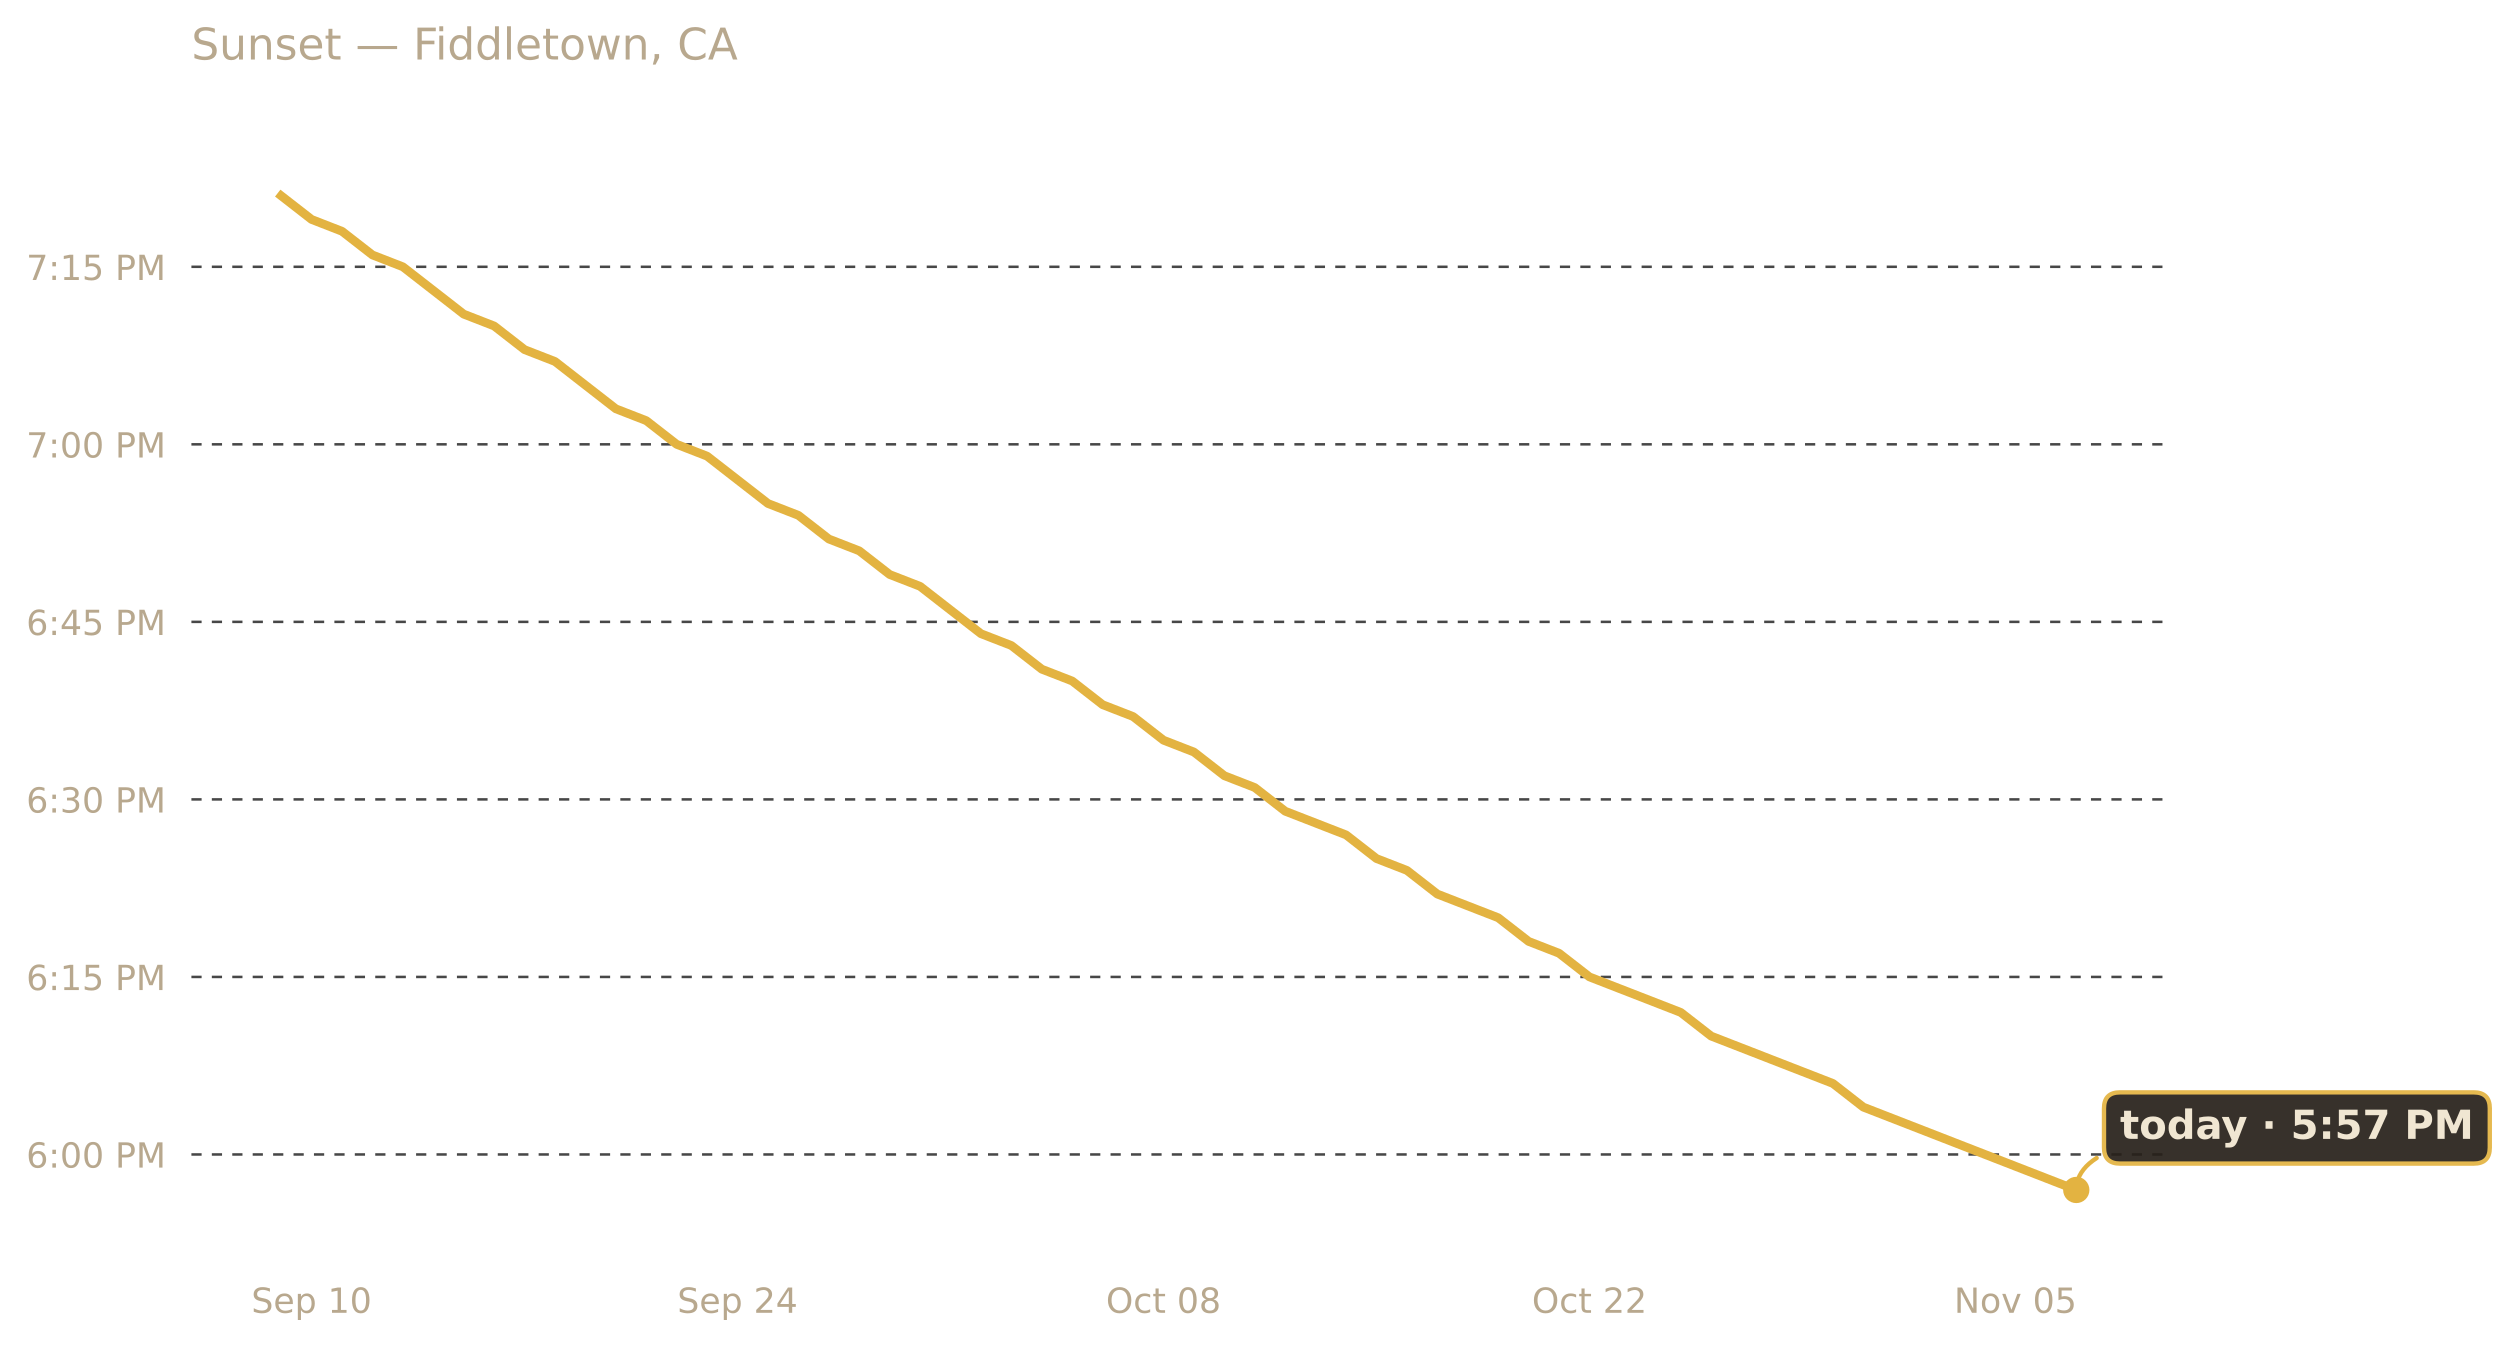
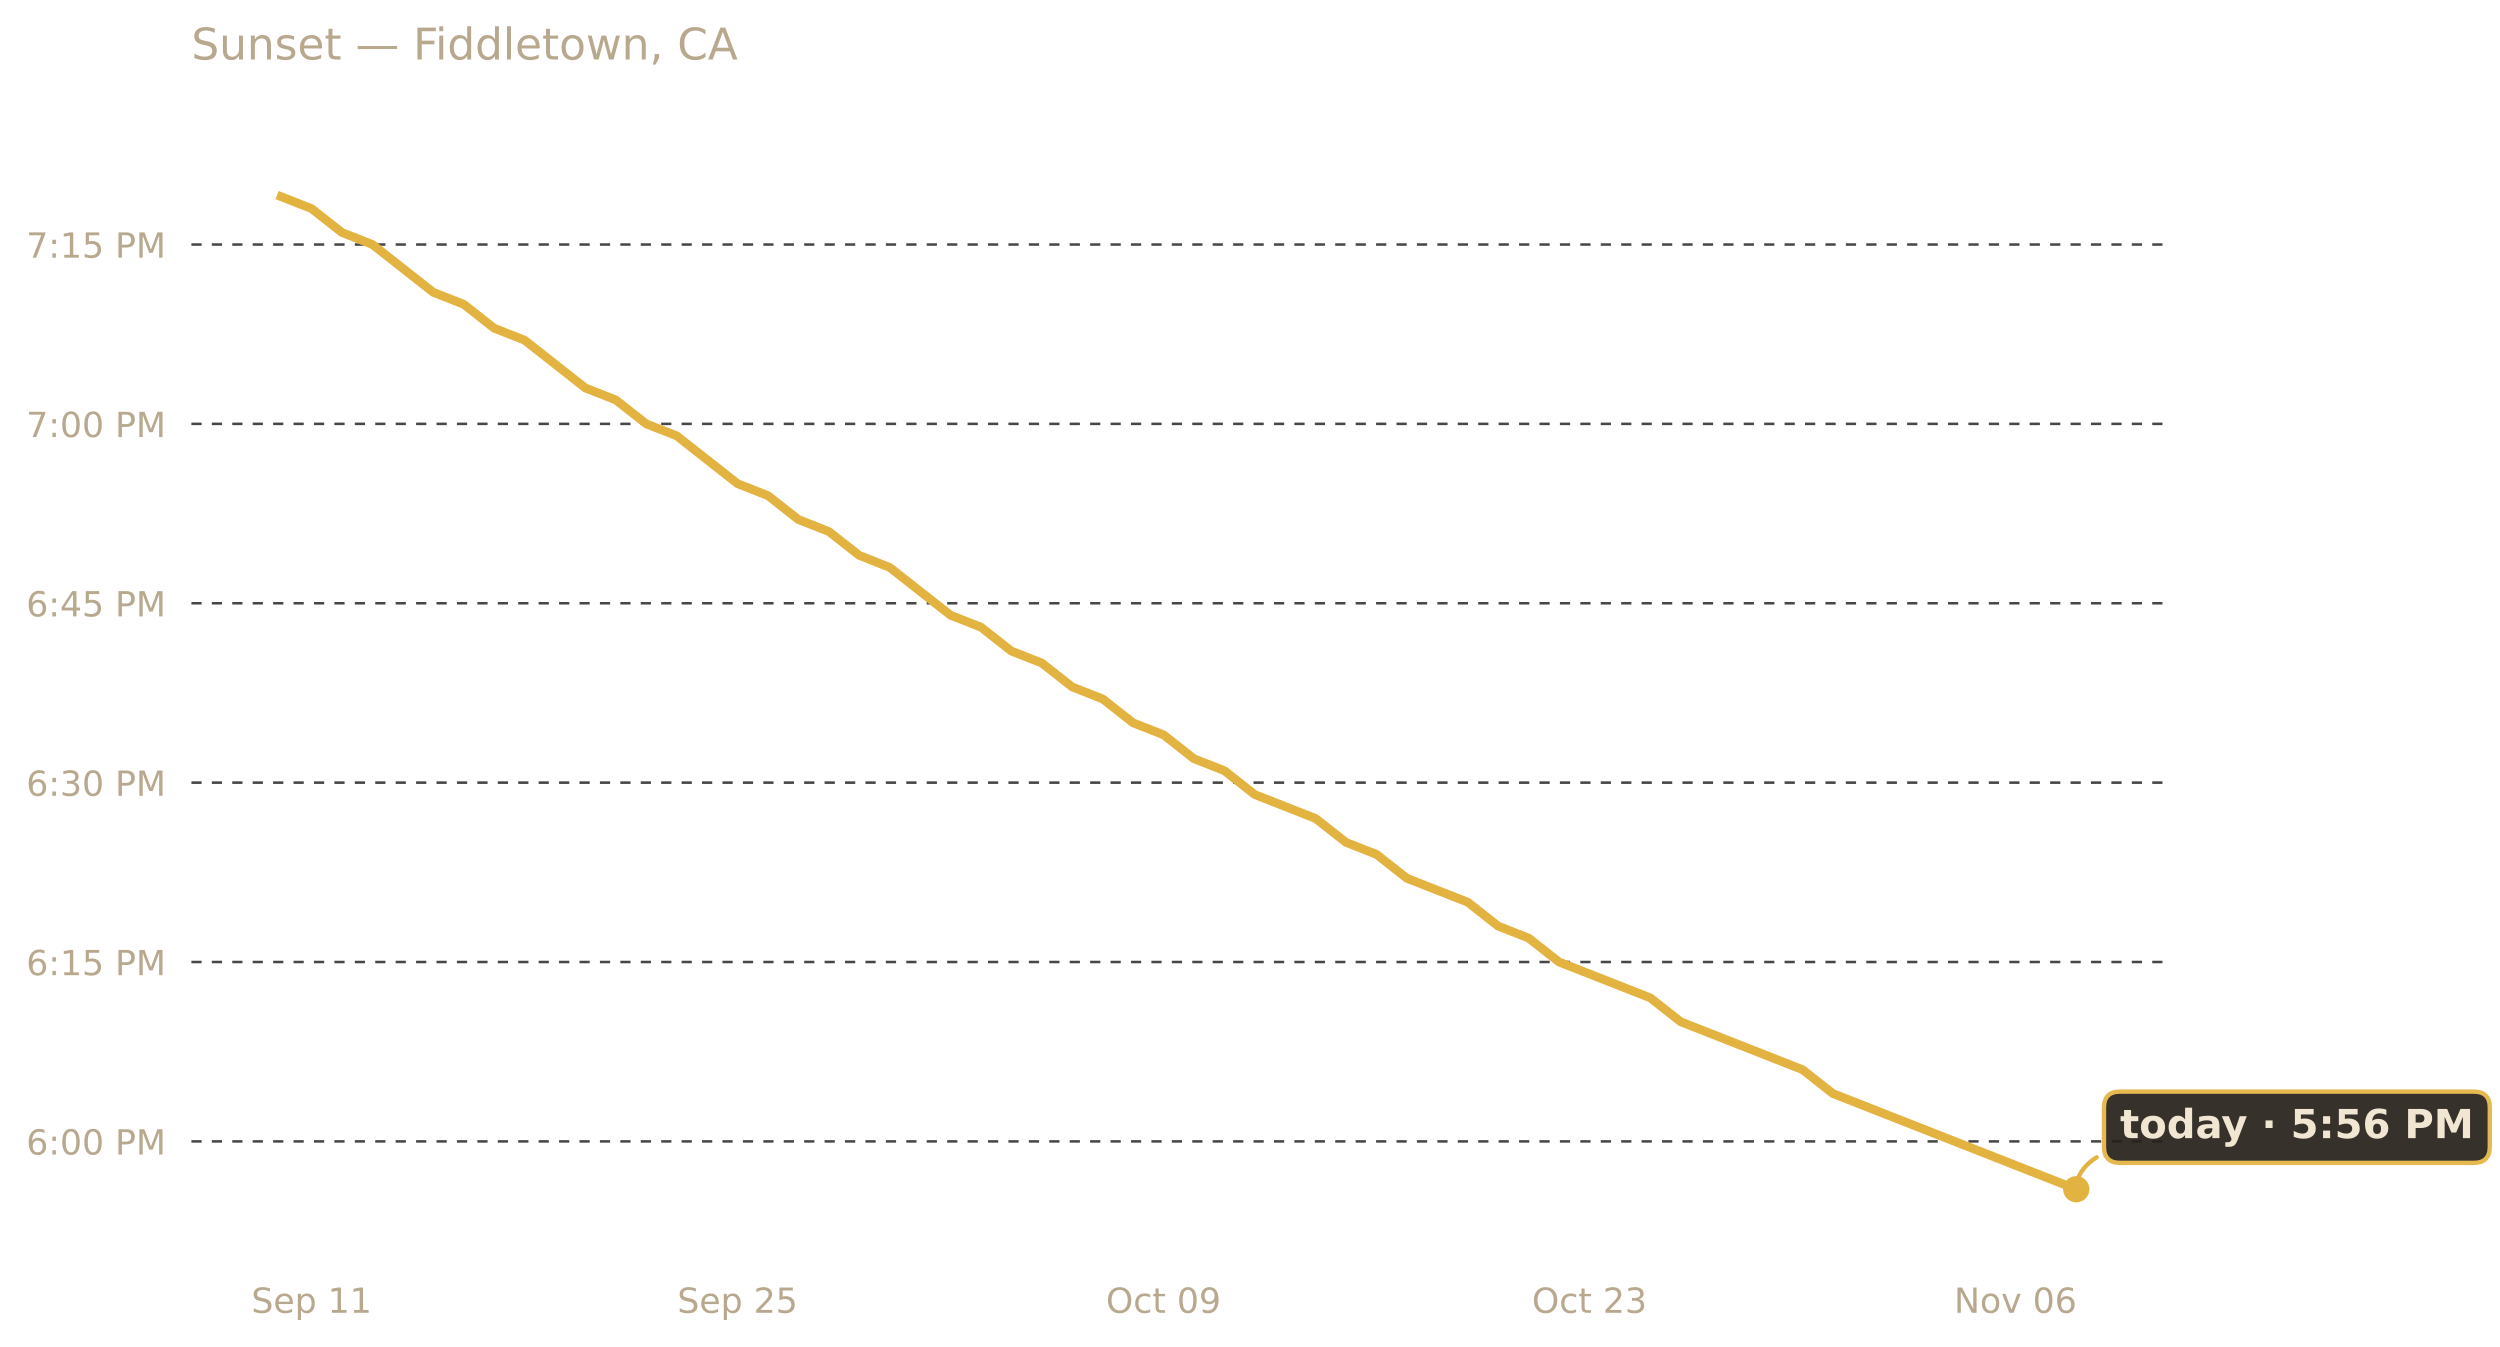
<svg xmlns="http://www.w3.org/2000/svg" xmlns:xlink="http://www.w3.org/1999/xlink" width="685.423pt" height="369.112pt" viewBox="0 0 685.423 369.112" version="1.1">
  <defs>
    <style type="text/css">*{stroke-linejoin: round; stroke-linecap: butt}</style>
  </defs>
  <g id="figure_1">
    <g id="patch_1">
      <path d="M 0 369.112  L 685.423 369.112  L 685.423 0  L 0 0  L 0 369.112  z " style="fill: none; opacity: 0" />
    </g>
    <g id="axes_1">
      <g id="patch_2">
        <path d="M 52.478 345.718  L 593.858 345.718  L 593.858 30.318  L 52.478 30.318  L 52.478 345.718  z " style="fill: none" />
      </g>
      <g id="matplotlib.axis_1">
        <g id="xtick_1">
          <g id="text_1">
            <g style="fill: #b8a88e" transform="translate(68.9198 359.9366) scale(0.095 -0.095)">
              <defs>
                <path id="DejaVuSans-53" d="M 3425 4513  L 3425 3897  Q 3066 4069 2747 4153  Q 2428 4238 2131 4238  Q 1616 4238 1336 4038  Q 1056 3838 1056 3469  Q 1056 3159 1242 3001  Q 1428 2844 1947 2747  L 2328 2669  Q 3034 2534 3370 2195  Q 3706 1856 3706 1288  Q 3706 609 3251 259  Q 2797 -91 1919 -91  Q 1588 -91 1214 -16  Q 841 59 441 206  L 441 856  Q 825 641 1194 531  Q 1563 422 1919 422  Q 2459 422 2753 634  Q 3047 847 3047 1241  Q 3047 1584 2836 1778  Q 2625 1972 2144 2069  L 1759 2144  Q 1053 2284 737 2584  Q 422 2884 422 3419  Q 422 4038 858 4394  Q 1294 4750 2059 4750  Q 2388 4750 2728 4690  Q 3069 4631 3425 4513  z " transform="scale(0.015625)" />
                <path id="DejaVuSans-65" d="M 3597 1894  L 3597 1613  L 953 1613  Q 991 1019 1311 708  Q 1631 397 2203 397  Q 2534 397 2845 478  Q 3156 559 3463 722  L 3463 178  Q 3153 47 2828 -22  Q 2503 -91 2169 -91  Q 1331 -91 842 396  Q 353 884 353 1716  Q 353 2575 817 3079  Q 1281 3584 2069 3584  Q 2775 3584 3186 3129  Q 3597 2675 3597 1894  z M 3022 2063  Q 3016 2534 2758 2815  Q 2500 3097 2075 3097  Q 1594 3097 1305 2825  Q 1016 2553 972 2059  L 3022 2063  z " transform="scale(0.015625)" />
                <path id="DejaVuSans-70" d="M 1159 525  L 1159 -1331  L 581 -1331  L 581 3500  L 1159 3500  L 1159 2969  Q 1341 3281 1617 3432  Q 1894 3584 2278 3584  Q 2916 3584 3314 3078  Q 3713 2572 3713 1747  Q 3713 922 3314 415  Q 2916 -91 2278 -91  Q 1894 -91 1617 61  Q 1341 213 1159 525  z M 3116 1747  Q 3116 2381 2855 2742  Q 2594 3103 2138 3103  Q 1681 3103 1420 2742  Q 1159 2381 1159 1747  Q 1159 1113 1420 752  Q 1681 391 2138 391  Q 2594 391 2855 752  Q 3116 1113 3116 1747  z " transform="scale(0.015625)" />
                <path id="DejaVuSans-20" transform="scale(0.015625)" />
                <path id="DejaVuSans-31" d="M 794 531  L 1825 531  L 1825 4091  L 703 3866  L 703 4441  L 1819 4666  L 2450 4666  L 2450 531  L 3481 531  L 3481 0  L 794 0  L 794 531  z " transform="scale(0.015625)" />
-                 <path id="DejaVuSans-30" d="M 2034 4250  Q 1547 4250 1301 3770  Q 1056 3291 1056 2328  Q 1056 1369 1301 889  Q 1547 409 2034 409  Q 2525 409 2770 889  Q 3016 1369 3016 2328  Q 3016 3291 2770 3770  Q 2525 4250 2034 4250  z M 2034 4750  Q 2819 4750 3233 4129  Q 3647 3509 3647 2328  Q 3647 1150 3233 529  Q 2819 -91 2034 -91  Q 1250 -91 836 529  Q 422 1150 422 2328  Q 422 3509 836 4129  Q 1250 4750 2034 4750  z " transform="scale(0.015625)" />
              </defs>
              <use xlink:href="#DejaVuSans-53" />
              <use xlink:href="#DejaVuSans-65" x="63.477" />
              <use xlink:href="#DejaVuSans-70" x="125" />
              <use xlink:href="#DejaVuSans-20" x="188.477" />
              <use xlink:href="#DejaVuSans-31" x="220.264" />
-               <use xlink:href="#DejaVuSans-30" x="283.887" />
+               <use xlink:href="#DejaVuSans-31" x="283.887" />
            </g>
          </g>
        </g>
        <g id="xtick_2">
          <g id="text_2">
            <g style="fill: #b8a88e" transform="translate(185.7045 359.9366) scale(0.095 -0.095)">
              <defs>
                <path id="DejaVuSans-32" d="M 1228 531  L 3431 531  L 3431 0  L 469 0  L 469 531  Q 828 903 1448 1529  Q 2069 2156 2228 2338  Q 2531 2678 2651 2914  Q 2772 3150 2772 3378  Q 2772 3750 2511 3984  Q 2250 4219 1831 4219  Q 1534 4219 1204 4116  Q 875 4013 500 3803  L 500 4441  Q 881 4594 1212 4672  Q 1544 4750 1819 4750  Q 2544 4750 2975 4387  Q 3406 4025 3406 3419  Q 3406 3131 3298 2873  Q 3191 2616 2906 2266  Q 2828 2175 2409 1742  Q 1991 1309 1228 531  z " transform="scale(0.015625)" />
-                 <path id="DejaVuSans-34" d="M 2419 4116  L 825 1625  L 2419 1625  L 2419 4116  z M 2253 4666  L 3047 4666  L 3047 1625  L 3713 1625  L 3713 1100  L 3047 1100  L 3047 0  L 2419 0  L 2419 1100  L 313 1100  L 313 1709  L 2253 4666  z " transform="scale(0.015625)" />
+                 <path id="DejaVuSans-35" d="M 691 4666  L 3169 4666  L 3169 4134  L 1269 4134  L 1269 2991  Q 1406 3038 1543 3061  Q 1681 3084 1819 3084  Q 2600 3084 3056 2656  Q 3513 2228 3513 1497  Q 3513 744 3044 326  Q 2575 -91 1722 -91  Q 1428 -91 1123 -41  Q 819 9 494 109  L 494 744  Q 775 591 1075 516  Q 1375 441 1709 441  Q 2250 441 2565 725  Q 2881 1009 2881 1497  Q 2881 1984 2565 2268  Q 2250 2553 1709 2553  Q 1456 2553 1204 2497  Q 953 2441 691 2322  L 691 4666  z " transform="scale(0.015625)" />
              </defs>
              <use xlink:href="#DejaVuSans-53" />
              <use xlink:href="#DejaVuSans-65" x="63.477" />
              <use xlink:href="#DejaVuSans-70" x="125" />
              <use xlink:href="#DejaVuSans-20" x="188.477" />
              <use xlink:href="#DejaVuSans-32" x="220.264" />
-               <use xlink:href="#DejaVuSans-34" x="283.887" />
+               <use xlink:href="#DejaVuSans-35" x="283.887" />
            </g>
          </g>
        </g>
        <g id="xtick_3">
          <g id="text_3">
            <g style="fill: #b8a88e" transform="translate(303.2298 359.9366) scale(0.095 -0.095)">
              <defs>
                <path id="DejaVuSans-4f" d="M 2522 4238  Q 1834 4238 1429 3725  Q 1025 3213 1025 2328  Q 1025 1447 1429 934  Q 1834 422 2522 422  Q 3209 422 3611 934  Q 4013 1447 4013 2328  Q 4013 3213 3611 3725  Q 3209 4238 2522 4238  z M 2522 4750  Q 3503 4750 4090 4092  Q 4678 3434 4678 2328  Q 4678 1225 4090 567  Q 3503 -91 2522 -91  Q 1538 -91 948 565  Q 359 1222 359 2328  Q 359 3434 948 4092  Q 1538 4750 2522 4750  z " transform="scale(0.015625)" />
                <path id="DejaVuSans-63" d="M 3122 3366  L 3122 2828  Q 2878 2963 2633 3030  Q 2388 3097 2138 3097  Q 1578 3097 1268 2742  Q 959 2388 959 1747  Q 959 1106 1268 751  Q 1578 397 2138 397  Q 2388 397 2633 464  Q 2878 531 3122 666  L 3122 134  Q 2881 22 2623 -34  Q 2366 -91 2075 -91  Q 1284 -91 818 406  Q 353 903 353 1747  Q 353 2603 823 3093  Q 1294 3584 2113 3584  Q 2378 3584 2631 3529  Q 2884 3475 3122 3366  z " transform="scale(0.015625)" />
                <path id="DejaVuSans-74" d="M 1172 4494  L 1172 3500  L 2356 3500  L 2356 3053  L 1172 3053  L 1172 1153  Q 1172 725 1289 603  Q 1406 481 1766 481  L 2356 481  L 2356 0  L 1766 0  Q 1100 0 847 248  Q 594 497 594 1153  L 594 3053  L 172 3053  L 172 3500  L 594 3500  L 594 4494  L 1172 4494  z " transform="scale(0.015625)" />
-                 <path id="DejaVuSans-38" d="M 2034 2216  Q 1584 2216 1326 1975  Q 1069 1734 1069 1313  Q 1069 891 1326 650  Q 1584 409 2034 409  Q 2484 409 2743 651  Q 3003 894 3003 1313  Q 3003 1734 2745 1975  Q 2488 2216 2034 2216  z M 1403 2484  Q 997 2584 770 2862  Q 544 3141 544 3541  Q 544 4100 942 4425  Q 1341 4750 2034 4750  Q 2731 4750 3128 4425  Q 3525 4100 3525 3541  Q 3525 3141 3298 2862  Q 3072 2584 2669 2484  Q 3125 2378 3379 2068  Q 3634 1759 3634 1313  Q 3634 634 3220 271  Q 2806 -91 2034 -91  Q 1263 -91 848 271  Q 434 634 434 1313  Q 434 1759 690 2068  Q 947 2378 1403 2484  z M 1172 3481  Q 1172 3119 1398 2916  Q 1625 2713 2034 2713  Q 2441 2713 2670 2916  Q 2900 3119 2900 3481  Q 2900 3844 2670 4047  Q 2441 4250 2034 4250  Q 1625 4250 1398 4047  Q 1172 3844 1172 3481  z " transform="scale(0.015625)" />
+                 <path id="DejaVuSans-30" d="M 2034 4250  Q 1547 4250 1301 3770  Q 1056 3291 1056 2328  Q 1056 1369 1301 889  Q 1547 409 2034 409  Q 2525 409 2770 889  Q 3016 1369 3016 2328  Q 3016 3291 2770 3770  Q 2525 4250 2034 4250  z M 2034 4750  Q 2819 4750 3233 4129  Q 3647 3509 3647 2328  Q 3647 1150 3233 529  Q 2819 -91 2034 -91  Q 1250 -91 836 529  Q 422 1150 422 2328  Q 422 3509 836 4129  Q 1250 4750 2034 4750  z " transform="scale(0.015625)" />
+                 <path id="DejaVuSans-39" d="M 703 97  L 703 672  Q 941 559 1184 500  Q 1428 441 1663 441  Q 2288 441 2617 861  Q 2947 1281 2994 2138  Q 2813 1869 2534 1725  Q 2256 1581 1919 1581  Q 1219 1581 811 2004  Q 403 2428 403 3163  Q 403 3881 828 4315  Q 1253 4750 1959 4750  Q 2769 4750 3195 4129  Q 3622 3509 3622 2328  Q 3622 1225 3098 567  Q 2575 -91 1691 -91  Q 1453 -91 1209 -44  Q 966 3 703 97  z M 1959 2075  Q 2384 2075 2632 2365  Q 2881 2656 2881 3163  Q 2881 3666 2632 3958  Q 2384 4250 1959 4250  Q 1534 4250 1286 3958  Q 1038 3666 1038 3163  Q 1038 2656 1286 2365  Q 1534 2075 1959 2075  z " transform="scale(0.015625)" />
              </defs>
              <use xlink:href="#DejaVuSans-4f" />
              <use xlink:href="#DejaVuSans-63" x="78.711" />
              <use xlink:href="#DejaVuSans-74" x="133.691" />
              <use xlink:href="#DejaVuSans-20" x="172.9" />
              <use xlink:href="#DejaVuSans-30" x="204.688" />
-               <use xlink:href="#DejaVuSans-38" x="268.311" />
+               <use xlink:href="#DejaVuSans-39" x="268.311" />
            </g>
          </g>
        </g>
        <g id="xtick_4">
          <g id="text_4">
            <g style="fill: #b8a88e" transform="translate(420.0145 359.9366) scale(0.095 -0.095)">
+               <defs>
+                 <path id="DejaVuSans-33" d="M 2597 2516  Q 3050 2419 3304 2112  Q 3559 1806 3559 1356  Q 3559 666 3084 287  Q 2609 -91 1734 -91  Q 1441 -91 1130 -33  Q 819 25 488 141  L 488 750  Q 750 597 1062 519  Q 1375 441 1716 441  Q 2309 441 2620 675  Q 2931 909 2931 1356  Q 2931 1769 2642 2001  Q 2353 2234 1838 2234  L 1294 2234  L 1294 2753  L 1863 2753  Q 2328 2753 2575 2939  Q 2822 3125 2822 3475  Q 2822 3834 2567 4026  Q 2313 4219 1838 4219  Q 1578 4219 1281 4162  Q 984 4106 628 3988  L 628 4550  Q 988 4650 1302 4700  Q 1616 4750 1894 4750  Q 2613 4750 3031 4423  Q 3450 4097 3450 3541  Q 3450 3153 3228 2886  Q 3006 2619 2597 2516  z " transform="scale(0.015625)" />
+               </defs>
              <use xlink:href="#DejaVuSans-4f" />
              <use xlink:href="#DejaVuSans-63" x="78.711" />
              <use xlink:href="#DejaVuSans-74" x="133.691" />
              <use xlink:href="#DejaVuSans-20" x="172.9" />
              <use xlink:href="#DejaVuSans-32" x="204.688" />
-               <use xlink:href="#DejaVuSans-32" x="268.311" />
+               <use xlink:href="#DejaVuSans-33" x="268.311" />
            </g>
          </g>
        </g>
        <g id="xtick_5">
          <g id="text_5">
            <g style="fill: #b8a88e" transform="translate(535.7408 359.9366) scale(0.095 -0.095)">
              <defs>
                <path id="DejaVuSans-4e" d="M 628 4666  L 1478 4666  L 3547 763  L 3547 4666  L 4159 4666  L 4159 0  L 3309 0  L 1241 3903  L 1241 0  L 628 0  L 628 4666  z " transform="scale(0.015625)" />
                <path id="DejaVuSans-6f" d="M 1959 3097  Q 1497 3097 1228 2736  Q 959 2375 959 1747  Q 959 1119 1226 758  Q 1494 397 1959 397  Q 2419 397 2687 759  Q 2956 1122 2956 1747  Q 2956 2369 2687 2733  Q 2419 3097 1959 3097  z M 1959 3584  Q 2709 3584 3137 3096  Q 3566 2609 3566 1747  Q 3566 888 3137 398  Q 2709 -91 1959 -91  Q 1206 -91 779 398  Q 353 888 353 1747  Q 353 2609 779 3096  Q 1206 3584 1959 3584  z " transform="scale(0.015625)" />
                <path id="DejaVuSans-76" d="M 191 3500  L 800 3500  L 1894 563  L 2988 3500  L 3597 3500  L 2284 0  L 1503 0  L 191 3500  z " transform="scale(0.015625)" />
-                 <path id="DejaVuSans-35" d="M 691 4666  L 3169 4666  L 3169 4134  L 1269 4134  L 1269 2991  Q 1406 3038 1543 3061  Q 1681 3084 1819 3084  Q 2600 3084 3056 2656  Q 3513 2228 3513 1497  Q 3513 744 3044 326  Q 2575 -91 1722 -91  Q 1428 -91 1123 -41  Q 819 9 494 109  L 494 744  Q 775 591 1075 516  Q 1375 441 1709 441  Q 2250 441 2565 725  Q 2881 1009 2881 1497  Q 2881 1984 2565 2268  Q 2250 2553 1709 2553  Q 1456 2553 1204 2497  Q 953 2441 691 2322  L 691 4666  z " transform="scale(0.015625)" />
+                 <path id="DejaVuSans-36" d="M 2113 2584  Q 1688 2584 1439 2293  Q 1191 2003 1191 1497  Q 1191 994 1439 701  Q 1688 409 2113 409  Q 2538 409 2786 701  Q 3034 994 3034 1497  Q 3034 2003 2786 2293  Q 2538 2584 2113 2584  z M 3366 4563  L 3366 3988  Q 3128 4100 2886 4159  Q 2644 4219 2406 4219  Q 1781 4219 1451 3797  Q 1122 3375 1075 2522  Q 1259 2794 1537 2939  Q 1816 3084 2150 3084  Q 2853 3084 3261 2657  Q 3669 2231 3669 1497  Q 3669 778 3244 343  Q 2819 -91 2113 -91  Q 1303 -91 875 529  Q 447 1150 447 2328  Q 447 3434 972 4092  Q 1497 4750 2381 4750  Q 2619 4750 2861 4703  Q 3103 4656 3366 4563  z " transform="scale(0.015625)" />
              </defs>
              <use xlink:href="#DejaVuSans-4e" />
              <use xlink:href="#DejaVuSans-6f" x="74.805" />
              <use xlink:href="#DejaVuSans-76" x="135.986" />
              <use xlink:href="#DejaVuSans-20" x="195.166" />
              <use xlink:href="#DejaVuSans-30" x="226.953" />
-               <use xlink:href="#DejaVuSans-35" x="290.576" />
+               <use xlink:href="#DejaVuSans-36" x="290.576" />
            </g>
          </g>
        </g>
      </g>
      <g id="matplotlib.axis_2">
        <g id="ytick_1">
          <g id="line2d_1">
-             <path d="M 52.478 316.514  L 593.858 316.514  " clip-path="url(#pf314dfd47e)" style="fill: none; stroke-dasharray: 2.8,2.8; stroke-dashoffset: 0; stroke: #474747; stroke-width: 0.7" />
+             <path d="M 52.478 312.932  L 593.858 312.932  " clip-path="url(#p9b1a376e26)" style="fill: none; stroke-dasharray: 2.8,2.8; stroke-dashoffset: 0; stroke: #474747; stroke-width: 0.7" />
          </g>
          <g id="text_6">
-             <g style="fill: #b8a88e" transform="translate(7.2 320.1237) scale(0.095 -0.095)">
-               <defs>
-                 <path id="DejaVuSans-36" d="M 2113 2584  Q 1688 2584 1439 2293  Q 1191 2003 1191 1497  Q 1191 994 1439 701  Q 1688 409 2113 409  Q 2538 409 2786 701  Q 3034 994 3034 1497  Q 3034 2003 2786 2293  Q 2538 2584 2113 2584  z M 3366 4563  L 3366 3988  Q 3128 4100 2886 4159  Q 2644 4219 2406 4219  Q 1781 4219 1451 3797  Q 1122 3375 1075 2522  Q 1259 2794 1537 2939  Q 1816 3084 2150 3084  Q 2853 3084 3261 2657  Q 3669 2231 3669 1497  Q 3669 778 3244 343  Q 2819 -91 2113 -91  Q 1303 -91 875 529  Q 447 1150 447 2328  Q 447 3434 972 4092  Q 1497 4750 2381 4750  Q 2619 4750 2861 4703  Q 3103 4656 3366 4563  z " transform="scale(0.015625)" />
+             <g style="fill: #b8a88e" transform="translate(7.2 316.5415) scale(0.095 -0.095)">
+               <defs>
                <path id="DejaVuSans-3a" d="M 750 794  L 1409 794  L 1409 0  L 750 0  L 750 794  z M 750 3309  L 1409 3309  L 1409 2516  L 750 2516  L 750 3309  z " transform="scale(0.015625)" />
                <path id="DejaVuSans-50" d="M 1259 4147  L 1259 2394  L 2053 2394  Q 2494 2394 2734 2622  Q 2975 2850 2975 3272  Q 2975 3691 2734 3919  Q 2494 4147 2053 4147  L 1259 4147  z M 628 4666  L 2053 4666  Q 2838 4666 3239 4311  Q 3641 3956 3641 3272  Q 3641 2581 3239 2228  Q 2838 1875 2053 1875  L 1259 1875  L 1259 0  L 628 0  L 628 4666  z " transform="scale(0.015625)" />
                <path id="DejaVuSans-4d" d="M 628 4666  L 1569 4666  L 2759 1491  L 3956 4666  L 4897 4666  L 4897 0  L 4281 0  L 4281 4097  L 3078 897  L 2444 897  L 1241 4097  L 1241 0  L 628 0  L 628 4666  z " transform="scale(0.015625)" />
              </defs>
              <use xlink:href="#DejaVuSans-36" />
              <use xlink:href="#DejaVuSans-3a" x="63.623" />
              <use xlink:href="#DejaVuSans-30" x="97.314" />
              <use xlink:href="#DejaVuSans-30" x="160.938" />
              <use xlink:href="#DejaVuSans-20" x="224.561" />
              <use xlink:href="#DejaVuSans-50" x="256.348" />
              <use xlink:href="#DejaVuSans-4d" x="316.65" />
            </g>
          </g>
        </g>
        <g id="ytick_2">
          <g id="line2d_2">
-             <path d="M 52.478 267.842  L 593.858 267.842  " clip-path="url(#pf314dfd47e)" style="fill: none; stroke-dasharray: 2.8,2.8; stroke-dashoffset: 0; stroke: #474747; stroke-width: 0.7" />
+             <path d="M 52.478 263.753  L 593.858 263.753  " clip-path="url(#p9b1a376e26)" style="fill: none; stroke-dasharray: 2.8,2.8; stroke-dashoffset: 0; stroke: #474747; stroke-width: 0.7" />
          </g>
          <g id="text_7">
-             <g style="fill: #b8a88e" transform="translate(7.2 271.4508) scale(0.095 -0.095)">
+             <g style="fill: #b8a88e" transform="translate(7.2 267.3627) scale(0.095 -0.095)">
              <use xlink:href="#DejaVuSans-36" />
              <use xlink:href="#DejaVuSans-3a" x="63.623" />
              <use xlink:href="#DejaVuSans-31" x="97.314" />
              <use xlink:href="#DejaVuSans-35" x="160.938" />
              <use xlink:href="#DejaVuSans-20" x="224.561" />
              <use xlink:href="#DejaVuSans-50" x="256.348" />
              <use xlink:href="#DejaVuSans-4d" x="316.65" />
            </g>
          </g>
        </g>
        <g id="ytick_3">
          <g id="line2d_3">
-             <path d="M 52.478 219.169  L 593.858 219.169  " clip-path="url(#pf314dfd47e)" style="fill: none; stroke-dasharray: 2.8,2.8; stroke-dashoffset: 0; stroke: #474747; stroke-width: 0.7" />
+             <path d="M 52.478 214.575  L 593.858 214.575  " clip-path="url(#p9b1a376e26)" style="fill: none; stroke-dasharray: 2.8,2.8; stroke-dashoffset: 0; stroke: #474747; stroke-width: 0.7" />
          </g>
          <g id="text_8">
-             <g style="fill: #b8a88e" transform="translate(7.2 222.778) scale(0.095 -0.095)">
-               <defs>
-                 <path id="DejaVuSans-33" d="M 2597 2516  Q 3050 2419 3304 2112  Q 3559 1806 3559 1356  Q 3559 666 3084 287  Q 2609 -91 1734 -91  Q 1441 -91 1130 -33  Q 819 25 488 141  L 488 750  Q 750 597 1062 519  Q 1375 441 1716 441  Q 2309 441 2620 675  Q 2931 909 2931 1356  Q 2931 1769 2642 2001  Q 2353 2234 1838 2234  L 1294 2234  L 1294 2753  L 1863 2753  Q 2328 2753 2575 2939  Q 2822 3125 2822 3475  Q 2822 3834 2567 4026  Q 2313 4219 1838 4219  Q 1578 4219 1281 4162  Q 984 4106 628 3988  L 628 4550  Q 988 4650 1302 4700  Q 1616 4750 1894 4750  Q 2613 4750 3031 4423  Q 3450 4097 3450 3541  Q 3450 3153 3228 2886  Q 3006 2619 2597 2516  z " transform="scale(0.015625)" />
-               </defs>
+             <g style="fill: #b8a88e" transform="translate(7.2 218.1839) scale(0.095 -0.095)">
              <use xlink:href="#DejaVuSans-36" />
              <use xlink:href="#DejaVuSans-3a" x="63.623" />
              <use xlink:href="#DejaVuSans-33" x="97.314" />
              <use xlink:href="#DejaVuSans-30" x="160.938" />
              <use xlink:href="#DejaVuSans-20" x="224.561" />
              <use xlink:href="#DejaVuSans-50" x="256.348" />
              <use xlink:href="#DejaVuSans-4d" x="316.65" />
            </g>
          </g>
        </g>
        <g id="ytick_4">
          <g id="line2d_4">
-             <path d="M 52.478 170.496  L 593.858 170.496  " clip-path="url(#pf314dfd47e)" style="fill: none; stroke-dasharray: 2.8,2.8; stroke-dashoffset: 0; stroke: #474747; stroke-width: 0.7" />
+             <path d="M 52.478 165.396  L 593.858 165.396  " clip-path="url(#p9b1a376e26)" style="fill: none; stroke-dasharray: 2.8,2.8; stroke-dashoffset: 0; stroke: #474747; stroke-width: 0.7" />
          </g>
          <g id="text_9">
-             <g style="fill: #b8a88e" transform="translate(7.2 174.1052) scale(0.095 -0.095)">
+             <g style="fill: #b8a88e" transform="translate(7.2 169.0051) scale(0.095 -0.095)">
+               <defs>
+                 <path id="DejaVuSans-34" d="M 2419 4116  L 825 1625  L 2419 1625  L 2419 4116  z M 2253 4666  L 3047 4666  L 3047 1625  L 3713 1625  L 3713 1100  L 3047 1100  L 3047 0  L 2419 0  L 2419 1100  L 313 1100  L 313 1709  L 2253 4666  z " transform="scale(0.015625)" />
+               </defs>
              <use xlink:href="#DejaVuSans-36" />
              <use xlink:href="#DejaVuSans-3a" x="63.623" />
              <use xlink:href="#DejaVuSans-34" x="97.314" />
              <use xlink:href="#DejaVuSans-35" x="160.938" />
              <use xlink:href="#DejaVuSans-20" x="224.561" />
              <use xlink:href="#DejaVuSans-50" x="256.348" />
              <use xlink:href="#DejaVuSans-4d" x="316.65" />
            </g>
          </g>
        </g>
        <g id="ytick_5">
          <g id="line2d_5">
-             <path d="M 52.478 121.823  L 593.858 121.823  " clip-path="url(#pf314dfd47e)" style="fill: none; stroke-dasharray: 2.8,2.8; stroke-dashoffset: 0; stroke: #474747; stroke-width: 0.7" />
+             <path d="M 52.478 116.217  L 593.858 116.217  " clip-path="url(#p9b1a376e26)" style="fill: none; stroke-dasharray: 2.8,2.8; stroke-dashoffset: 0; stroke: #474747; stroke-width: 0.7" />
          </g>
          <g id="text_10">
-             <g style="fill: #b8a88e" transform="translate(7.2 125.4323) scale(0.095 -0.095)">
+             <g style="fill: #b8a88e" transform="translate(7.2 119.8263) scale(0.095 -0.095)">
              <defs>
                <path id="DejaVuSans-37" d="M 525 4666  L 3525 4666  L 3525 4397  L 1831 0  L 1172 0  L 2766 4134  L 525 4134  L 525 4666  z " transform="scale(0.015625)" />
              </defs>
              <use xlink:href="#DejaVuSans-37" />
              <use xlink:href="#DejaVuSans-3a" x="63.623" />
              <use xlink:href="#DejaVuSans-30" x="97.314" />
              <use xlink:href="#DejaVuSans-30" x="160.938" />
              <use xlink:href="#DejaVuSans-20" x="224.561" />
              <use xlink:href="#DejaVuSans-50" x="256.348" />
              <use xlink:href="#DejaVuSans-4d" x="316.65" />
            </g>
          </g>
        </g>
        <g id="ytick_6">
          <g id="line2d_6">
-             <path d="M 52.478 73.15  L 593.858 73.15  " clip-path="url(#pf314dfd47e)" style="fill: none; stroke-dasharray: 2.8,2.8; stroke-dashoffset: 0; stroke: #474747; stroke-width: 0.7" />
+             <path d="M 52.478 67.038  L 593.858 67.038  " clip-path="url(#p9b1a376e26)" style="fill: none; stroke-dasharray: 2.8,2.8; stroke-dashoffset: 0; stroke: #474747; stroke-width: 0.7" />
          </g>
          <g id="text_11">
-             <g style="fill: #b8a88e" transform="translate(7.2 76.75948) scale(0.095 -0.095)">
+             <g style="fill: #b8a88e" transform="translate(7.2 70.64755) scale(0.095 -0.095)">
              <use xlink:href="#DejaVuSans-37" />
              <use xlink:href="#DejaVuSans-3a" x="63.623" />
              <use xlink:href="#DejaVuSans-31" x="97.314" />
              <use xlink:href="#DejaVuSans-35" x="160.938" />
              <use xlink:href="#DejaVuSans-20" x="224.561" />
              <use xlink:href="#DejaVuSans-50" x="256.348" />
              <use xlink:href="#DejaVuSans-4d" x="316.65" />
            </g>
          </g>
        </g>
      </g>
      <g id="line2d_7">
-         <path d="M 77.086 53.681  L 85.428 60.171  L 93.769 63.416  L 102.111 69.905  L 110.453 73.15  L 118.795 79.64  L 127.136 86.13  L 135.478 89.375  L 143.82 95.864  L 152.162 99.109  L 160.503 105.599  L 168.845 112.088  L 177.187 115.333  L 185.529 121.823  L 193.87 125.068  L 202.212 131.558  L 210.554 138.047  L 218.896 141.292  L 227.237 147.782  L 235.579 151.027  L 243.921 157.516  L 252.263 160.761  L 260.605 167.251  L 268.946 173.741  L 277.288 176.986  L 285.63 183.475  L 293.972 186.72  L 302.313 193.21  L 310.655 196.455  L 318.997 202.944  L 327.339 206.189  L 335.68 212.679  L 344.022 215.924  L 352.364 222.414  L 360.706 225.658  L 369.047 228.903  L 377.389 235.393  L 385.731 238.638  L 394.073 245.128  L 402.414 248.372  L 410.756 251.617  L 419.098 258.107  L 427.44 261.352  L 435.782 267.842  L 444.123 271.086  L 452.465 274.331  L 460.807 277.576  L 469.149 284.066  L 477.49 287.311  L 485.832 290.556  L 494.174 293.8  L 502.516 297.045  L 510.857 303.535  L 519.199 306.78  L 527.541 310.025  L 535.883 313.27  L 544.224 316.514  L 552.566 319.759  L 560.908 323.004  L 569.25 326.249  " clip-path="url(#pf314dfd47e)" style="fill: none; stroke: #e3b341; stroke-width: 2.4; stroke-linecap: square" />
+         <path d="M 77.086 53.924  L 85.428 57.203  L 93.769 63.76  L 102.111 67.038  L 110.453 73.595  L 118.795 80.153  L 127.136 83.431  L 135.478 89.988  L 143.82 93.267  L 152.162 99.824  L 160.503 106.381  L 168.845 109.66  L 177.187 116.217  L 185.529 119.496  L 193.87 126.053  L 202.212 132.61  L 210.554 135.889  L 218.896 142.446  L 227.237 145.724  L 235.579 152.282  L 243.921 155.56  L 252.263 162.117  L 260.605 168.674  L 268.946 171.953  L 277.288 178.51  L 285.63 181.789  L 293.972 188.346  L 302.313 191.625  L 310.655 198.182  L 318.997 201.46  L 327.339 208.018  L 335.68 211.296  L 344.022 217.853  L 352.364 221.132  L 360.706 224.41  L 369.047 230.968  L 377.389 234.246  L 385.731 240.803  L 394.073 244.082  L 402.414 247.361  L 410.756 253.918  L 419.098 257.196  L 427.44 263.753  L 435.782 267.032  L 444.123 270.311  L 452.465 273.589  L 460.807 280.146  L 469.149 283.425  L 477.49 286.704  L 485.832 289.982  L 494.174 293.261  L 502.516 299.818  L 510.857 303.097  L 519.199 306.375  L 527.541 309.654  L 535.883 312.932  L 544.224 316.211  L 552.566 319.489  L 560.908 322.768  L 569.25 326.047  " clip-path="url(#p9b1a376e26)" style="fill: none; stroke: #e3b341; stroke-width: 2.4; stroke-linecap: square" />
      </g>
      <g id="patch_3">
-         <path d="M 574.833 317.492  Q 570.359 320.372 569.47 324.259  " style="fill: none; stroke: #e3b341; stroke-width: 1.2; stroke-linecap: round" />
+         <path d="M 574.833 317.29  Q 570.359 320.17 569.47 324.057  " style="fill: none; stroke: #e3b341; stroke-width: 1.2; stroke-linecap: round" />
      </g>
      <g id="text_12">
        <g id="patch_4">
-           <path d="M 581.25 319.023  L 678.223 319.023  Q 682.623 319.023 682.623 314.623  L 682.623 303.891  Q 682.623 299.491 678.223 299.491  L 581.25 299.491  Q 576.85 299.491 576.85 303.891  L 576.85 314.623  Q 576.85 319.023 581.25 319.023  z " style="fill: #262019; opacity: 0.92; stroke: #e3b341; stroke-width: 1.2; stroke-linejoin: miter" />
-         </g>
-         <g style="fill: #f0e6d2" transform="translate(581.2497 312.249) scale(0.11 -0.11)">
+           <path d="M 581.25 318.82  L 678.223 318.82  Q 682.623 318.82 682.623 314.42  L 682.623 303.688  Q 682.623 299.288 678.223 299.288  L 581.25 299.288  Q 576.85 299.288 576.85 303.688  L 576.85 314.42  Q 576.85 318.82 581.25 318.82  z " style="fill: #262019; opacity: 0.92; stroke: #e3b341; stroke-width: 1.2; stroke-linejoin: miter" />
+         </g>
+         <g style="fill: #f0e6d2" transform="translate(581.2497 312.0466) scale(0.11 -0.11)">
          <defs>
            <path id="DejaVuSans-Bold-74" d="M 1759 4494  L 1759 3500  L 2913 3500  L 2913 2700  L 1759 2700  L 1759 1216  Q 1759 972 1856 886  Q 1953 800 2241 800  L 2816 800  L 2816 0  L 1856 0  Q 1194 0 917 276  Q 641 553 641 1216  L 641 2700  L 84 2700  L 84 3500  L 641 3500  L 641 4494  L 1759 4494  z " transform="scale(0.015625)" />
            <path id="DejaVuSans-Bold-6f" d="M 2203 2784  Q 1831 2784 1636 2517  Q 1441 2250 1441 1747  Q 1441 1244 1636 976  Q 1831 709 2203 709  Q 2569 709 2762 976  Q 2956 1244 2956 1747  Q 2956 2250 2762 2517  Q 2569 2784 2203 2784  z M 2203 3584  Q 3106 3584 3614 3096  Q 4122 2609 4122 1747  Q 4122 884 3614 396  Q 3106 -91 2203 -91  Q 1297 -91 786 396  Q 275 884 275 1747  Q 275 2609 786 3096  Q 1297 3584 2203 3584  z " transform="scale(0.015625)" />
            <path id="DejaVuSans-Bold-64" d="M 2919 2988  L 2919 4863  L 4044 4863  L 4044 0  L 2919 0  L 2919 506  Q 2688 197 2409 53  Q 2131 -91 1766 -91  Q 1119 -91 703 423  Q 288 938 288 1747  Q 288 2556 703 3070  Q 1119 3584 1766 3584  Q 2128 3584 2408 3439  Q 2688 3294 2919 2988  z M 2181 722  Q 2541 722 2730 984  Q 2919 1247 2919 1747  Q 2919 2247 2730 2509  Q 2541 2772 2181 2772  Q 1825 2772 1636 2509  Q 1447 2247 1447 1747  Q 1447 1247 1636 984  Q 1825 722 2181 722  z " transform="scale(0.015625)" />
            <path id="DejaVuSans-Bold-61" d="M 2106 1575  Q 1756 1575 1579 1456  Q 1403 1338 1403 1106  Q 1403 894 1545 773  Q 1688 653 1941 653  Q 2256 653 2472 879  Q 2688 1106 2688 1447  L 2688 1575  L 2106 1575  z M 3816 1997  L 3816 0  L 2688 0  L 2688 519  Q 2463 200 2181 54  Q 1900 -91 1497 -91  Q 953 -91 614 226  Q 275 544 275 1050  Q 275 1666 698 1953  Q 1122 2241 2028 2241  L 2688 2241  L 2688 2328  Q 2688 2594 2478 2717  Q 2269 2841 1825 2841  Q 1466 2841 1156 2769  Q 847 2697 581 2553  L 581 3406  Q 941 3494 1303 3539  Q 1666 3584 2028 3584  Q 2975 3584 3395 3211  Q 3816 2838 3816 1997  z " transform="scale(0.015625)" />
            <path id="DejaVuSans-Bold-79" d="M 78 3500  L 1197 3500  L 2138 1125  L 2938 3500  L 4056 3500  L 2584 -331  Q 2363 -916 2067 -1148  Q 1772 -1381 1288 -1381  L 641 -1381  L 641 -647  L 991 -647  Q 1275 -647 1404 -556  Q 1534 -466 1606 -231  L 1638 -134  L 78 3500  z " transform="scale(0.015625)" />
            <path id="DejaVuSans-Bold-20" transform="scale(0.015625)" />
            <path id="DejaVuSans-Bold-b7" d="M 653 2828  L 1778 2828  L 1778 1619  L 653 1619  L 653 2828  z " transform="scale(0.015625)" />
            <path id="DejaVuSans-Bold-35" d="M 678 4666  L 3669 4666  L 3669 3781  L 1638 3781  L 1638 3059  Q 1775 3097 1914 3117  Q 2053 3138 2203 3138  Q 3056 3138 3531 2711  Q 4006 2284 4006 1522  Q 4006 766 3489 337  Q 2972 -91 2053 -91  Q 1656 -91 1267 -14  Q 878 63 494 219  L 494 1166  Q 875 947 1217 837  Q 1559 728 1863 728  Q 2300 728 2551 942  Q 2803 1156 2803 1522  Q 2803 1891 2551 2103  Q 2300 2316 1863 2316  Q 1603 2316 1309 2248  Q 1016 2181 678 2041  L 678 4666  z " transform="scale(0.015625)" />
            <path id="DejaVuSans-Bold-3a" d="M 716 3500  L 1844 3500  L 1844 2291  L 716 2291  L 716 3500  z M 716 1209  L 1844 1209  L 1844 0  L 716 0  L 716 1209  z " transform="scale(0.015625)" />
-             <path id="DejaVuSans-Bold-37" d="M 428 4666  L 3944 4666  L 3944 3988  L 2125 0  L 953 0  L 2675 3781  L 428 3781  L 428 4666  z " transform="scale(0.015625)" />
+             <path id="DejaVuSans-Bold-36" d="M 2316 2303  Q 2000 2303 1842 2098  Q 1684 1894 1684 1484  Q 1684 1075 1842 870  Q 2000 666 2316 666  Q 2634 666 2792 870  Q 2950 1075 2950 1484  Q 2950 1894 2792 2098  Q 2634 2303 2316 2303  z M 3803 4544  L 3803 3681  Q 3506 3822 3243 3889  Q 2981 3956 2731 3956  Q 2194 3956 1894 3657  Q 1594 3359 1544 2772  Q 1750 2925 1990 3001  Q 2231 3078 2516 3078  Q 3231 3078 3670 2659  Q 4109 2241 4109 1563  Q 4109 813 3618 361  Q 3128 -91 2303 -91  Q 1394 -91 895 523  Q 397 1138 397 2266  Q 397 3422 980 4083  Q 1563 4744 2578 4744  Q 2900 4744 3203 4694  Q 3506 4644 3803 4544  z " transform="scale(0.015625)" />
            <path id="DejaVuSans-Bold-50" d="M 588 4666  L 2584 4666  Q 3475 4666 3951 4270  Q 4428 3875 4428 3144  Q 4428 2409 3951 2014  Q 3475 1619 2584 1619  L 1791 1619  L 1791 0  L 588 0  L 588 4666  z M 1791 3794  L 1791 2491  L 2456 2491  Q 2806 2491 2997 2661  Q 3188 2831 3188 3144  Q 3188 3456 2997 3625  Q 2806 3794 2456 3794  L 1791 3794  z " transform="scale(0.015625)" />
            <path id="DejaVuSans-Bold-4d" d="M 588 4666  L 2119 4666  L 3181 2169  L 4250 4666  L 5778 4666  L 5778 0  L 4641 0  L 4641 3413  L 3566 897  L 2803 897  L 1728 3413  L 1728 0  L 588 0  L 588 4666  z " transform="scale(0.015625)" />
          </defs>
          <use xlink:href="#DejaVuSans-Bold-74" />
          <use xlink:href="#DejaVuSans-Bold-6f" x="47.803" />
          <use xlink:href="#DejaVuSans-Bold-64" x="116.504" />
          <use xlink:href="#DejaVuSans-Bold-61" x="188.086" />
          <use xlink:href="#DejaVuSans-Bold-79" x="252.441" />
          <use xlink:href="#DejaVuSans-Bold-20" x="317.627" />
          <use xlink:href="#DejaVuSans-Bold-b7" x="352.441" />
          <use xlink:href="#DejaVuSans-Bold-20" x="390.43" />
          <use xlink:href="#DejaVuSans-Bold-35" x="425.244" />
          <use xlink:href="#DejaVuSans-Bold-3a" x="494.824" />
          <use xlink:href="#DejaVuSans-Bold-35" x="534.814" />
-           <use xlink:href="#DejaVuSans-Bold-37" x="604.395" />
+           <use xlink:href="#DejaVuSans-Bold-36" x="604.395" />
          <use xlink:href="#DejaVuSans-Bold-20" x="673.975" />
          <use xlink:href="#DejaVuSans-Bold-50" x="708.789" />
          <use xlink:href="#DejaVuSans-Bold-4d" x="782.08" />
        </g>
      </g>
      <g id="text_13">
        <g style="fill: #b8a88e" transform="translate(52.47758 16.31812) scale(0.12 -0.12)">
          <defs>
            <path id="DejaVuSans-75" d="M 544 1381  L 544 3500  L 1119 3500  L 1119 1403  Q 1119 906 1312 657  Q 1506 409 1894 409  Q 2359 409 2629 706  Q 2900 1003 2900 1516  L 2900 3500  L 3475 3500  L 3475 0  L 2900 0  L 2900 538  Q 2691 219 2414 64  Q 2138 -91 1772 -91  Q 1169 -91 856 284  Q 544 659 544 1381  z M 1991 3584  L 1991 3584  z " transform="scale(0.015625)" />
            <path id="DejaVuSans-6e" d="M 3513 2113  L 3513 0  L 2938 0  L 2938 2094  Q 2938 2591 2744 2837  Q 2550 3084 2163 3084  Q 1697 3084 1428 2787  Q 1159 2491 1159 1978  L 1159 0  L 581 0  L 581 3500  L 1159 3500  L 1159 2956  Q 1366 3272 1645 3428  Q 1925 3584 2291 3584  Q 2894 3584 3203 3211  Q 3513 2838 3513 2113  z " transform="scale(0.015625)" />
            <path id="DejaVuSans-73" d="M 2834 3397  L 2834 2853  Q 2591 2978 2328 3040  Q 2066 3103 1784 3103  Q 1356 3103 1142 2972  Q 928 2841 928 2578  Q 928 2378 1081 2264  Q 1234 2150 1697 2047  L 1894 2003  Q 2506 1872 2764 1633  Q 3022 1394 3022 966  Q 3022 478 2636 193  Q 2250 -91 1575 -91  Q 1294 -91 989 -36  Q 684 19 347 128  L 347 722  Q 666 556 975 473  Q 1284 391 1588 391  Q 1994 391 2212 530  Q 2431 669 2431 922  Q 2431 1156 2273 1281  Q 2116 1406 1581 1522  L 1381 1569  Q 847 1681 609 1914  Q 372 2147 372 2553  Q 372 3047 722 3315  Q 1072 3584 1716 3584  Q 2034 3584 2315 3537  Q 2597 3491 2834 3397  z " transform="scale(0.015625)" />
            <path id="DejaVuSans-2014" d="M 313 1978  L 6088 1978  L 6088 1528  L 313 1528  L 313 1978  z " transform="scale(0.015625)" />
            <path id="DejaVuSans-46" d="M 628 4666  L 3309 4666  L 3309 4134  L 1259 4134  L 1259 2759  L 3109 2759  L 3109 2228  L 1259 2228  L 1259 0  L 628 0  L 628 4666  z " transform="scale(0.015625)" />
            <path id="DejaVuSans-69" d="M 603 3500  L 1178 3500  L 1178 0  L 603 0  L 603 3500  z M 603 4863  L 1178 4863  L 1178 4134  L 603 4134  L 603 4863  z " transform="scale(0.015625)" />
            <path id="DejaVuSans-64" d="M 2906 2969  L 2906 4863  L 3481 4863  L 3481 0  L 2906 0  L 2906 525  Q 2725 213 2448 61  Q 2172 -91 1784 -91  Q 1150 -91 751 415  Q 353 922 353 1747  Q 353 2572 751 3078  Q 1150 3584 1784 3584  Q 2172 3584 2448 3432  Q 2725 3281 2906 2969  z M 947 1747  Q 947 1113 1208 752  Q 1469 391 1925 391  Q 2381 391 2643 752  Q 2906 1113 2906 1747  Q 2906 2381 2643 2742  Q 2381 3103 1925 3103  Q 1469 3103 1208 2742  Q 947 2381 947 1747  z " transform="scale(0.015625)" />
            <path id="DejaVuSans-6c" d="M 603 4863  L 1178 4863  L 1178 0  L 603 0  L 603 4863  z " transform="scale(0.015625)" />
            <path id="DejaVuSans-77" d="M 269 3500  L 844 3500  L 1563 769  L 2278 3500  L 2956 3500  L 3675 769  L 4391 3500  L 4966 3500  L 4050 0  L 3372 0  L 2619 2869  L 1863 0  L 1184 0  L 269 3500  z " transform="scale(0.015625)" />
            <path id="DejaVuSans-2c" d="M 750 794  L 1409 794  L 1409 256  L 897 -744  L 494 -744  L 750 256  L 750 794  z " transform="scale(0.015625)" />
            <path id="DejaVuSans-43" d="M 4122 4306  L 4122 3641  Q 3803 3938 3442 4084  Q 3081 4231 2675 4231  Q 1875 4231 1450 3742  Q 1025 3253 1025 2328  Q 1025 1406 1450 917  Q 1875 428 2675 428  Q 3081 428 3442 575  Q 3803 722 4122 1019  L 4122 359  Q 3791 134 3420 21  Q 3050 -91 2638 -91  Q 1578 -91 968 557  Q 359 1206 359 2328  Q 359 3453 968 4101  Q 1578 4750 2638 4750  Q 3056 4750 3426 4639  Q 3797 4528 4122 4306  z " transform="scale(0.015625)" />
            <path id="DejaVuSans-41" d="M 2188 4044  L 1331 1722  L 3047 1722  L 2188 4044  z M 1831 4666  L 2547 4666  L 4325 0  L 3669 0  L 3244 1197  L 1141 1197  L 716 0  L 50 0  L 1831 4666  z " transform="scale(0.015625)" />
          </defs>
          <use xlink:href="#DejaVuSans-53" />
          <use xlink:href="#DejaVuSans-75" x="63.477" />
          <use xlink:href="#DejaVuSans-6e" x="126.855" />
          <use xlink:href="#DejaVuSans-73" x="190.234" />
          <use xlink:href="#DejaVuSans-65" x="242.334" />
          <use xlink:href="#DejaVuSans-74" x="303.857" />
          <use xlink:href="#DejaVuSans-20" x="343.066" />
          <use xlink:href="#DejaVuSans-2014" x="374.854" />
          <use xlink:href="#DejaVuSans-20" x="474.854" />
          <use xlink:href="#DejaVuSans-46" x="506.641" />
          <use xlink:href="#DejaVuSans-69" x="556.91" />
          <use xlink:href="#DejaVuSans-64" x="584.693" />
          <use xlink:href="#DejaVuSans-64" x="648.17" />
          <use xlink:href="#DejaVuSans-6c" x="711.646" />
          <use xlink:href="#DejaVuSans-65" x="739.43" />
          <use xlink:href="#DejaVuSans-74" x="800.953" />
          <use xlink:href="#DejaVuSans-6f" x="840.162" />
          <use xlink:href="#DejaVuSans-77" x="901.344" />
          <use xlink:href="#DejaVuSans-6e" x="983.131" />
          <use xlink:href="#DejaVuSans-2c" x="1046.51" />
          <use xlink:href="#DejaVuSans-20" x="1078.297" />
          <use xlink:href="#DejaVuSans-43" x="1110.084" />
          <use xlink:href="#DejaVuSans-41" x="1179.908" />
        </g>
      </g>
      <g id="PathCollection_1">
        <defs>
-           <path id="me17425be5a" d="M 0 3.606  C 0.956 3.606 1.873 3.226 2.55 2.55  C 3.226 1.873 3.606 0.956 3.606 0  C 3.606 -0.956 3.226 -1.873 2.55 -2.55  C 1.873 -3.226 0.956 -3.606 0 -3.606  C -0.956 -3.606 -1.873 -3.226 -2.55 -2.55  C -3.226 -1.873 -3.606 -0.956 -3.606 0  C -3.606 0.956 -3.226 1.873 -2.55 2.55  C -1.873 3.226 -0.956 3.606 0 3.606  z " />
+           <path id="mecc44fbef8" d="M 0 3.606  C 0.956 3.606 1.873 3.226 2.55 2.55  C 3.226 1.873 3.606 0.956 3.606 0  C 3.606 -0.956 3.226 -1.873 2.55 -2.55  C 1.873 -3.226 0.956 -3.606 0 -3.606  C -0.956 -3.606 -1.873 -3.226 -2.55 -2.55  C -3.226 -1.873 -3.606 -0.956 -3.606 0  C -3.606 0.956 -3.226 1.873 -2.55 2.55  C -1.873 3.226 -0.956 3.606 0 3.606  z " />
        </defs>
-         <g clip-path="url(#pf314dfd47e)">
-           <use xlink:href="#me17425be5a" x="569.25" y="326.249" style="fill: #e3b341" />
+         <g clip-path="url(#p9b1a376e26)">
+           <use xlink:href="#mecc44fbef8" x="569.25" y="326.047" style="fill: #e3b341" />
        </g>
      </g>
    </g>
  </g>
  <defs>
-     <clipPath id="pf314dfd47e">
+     <clipPath id="p9b1a376e26">
      <rect x="52.478" y="30.318" width="541.38" height="315.4" />
    </clipPath>
  </defs>
</svg>
